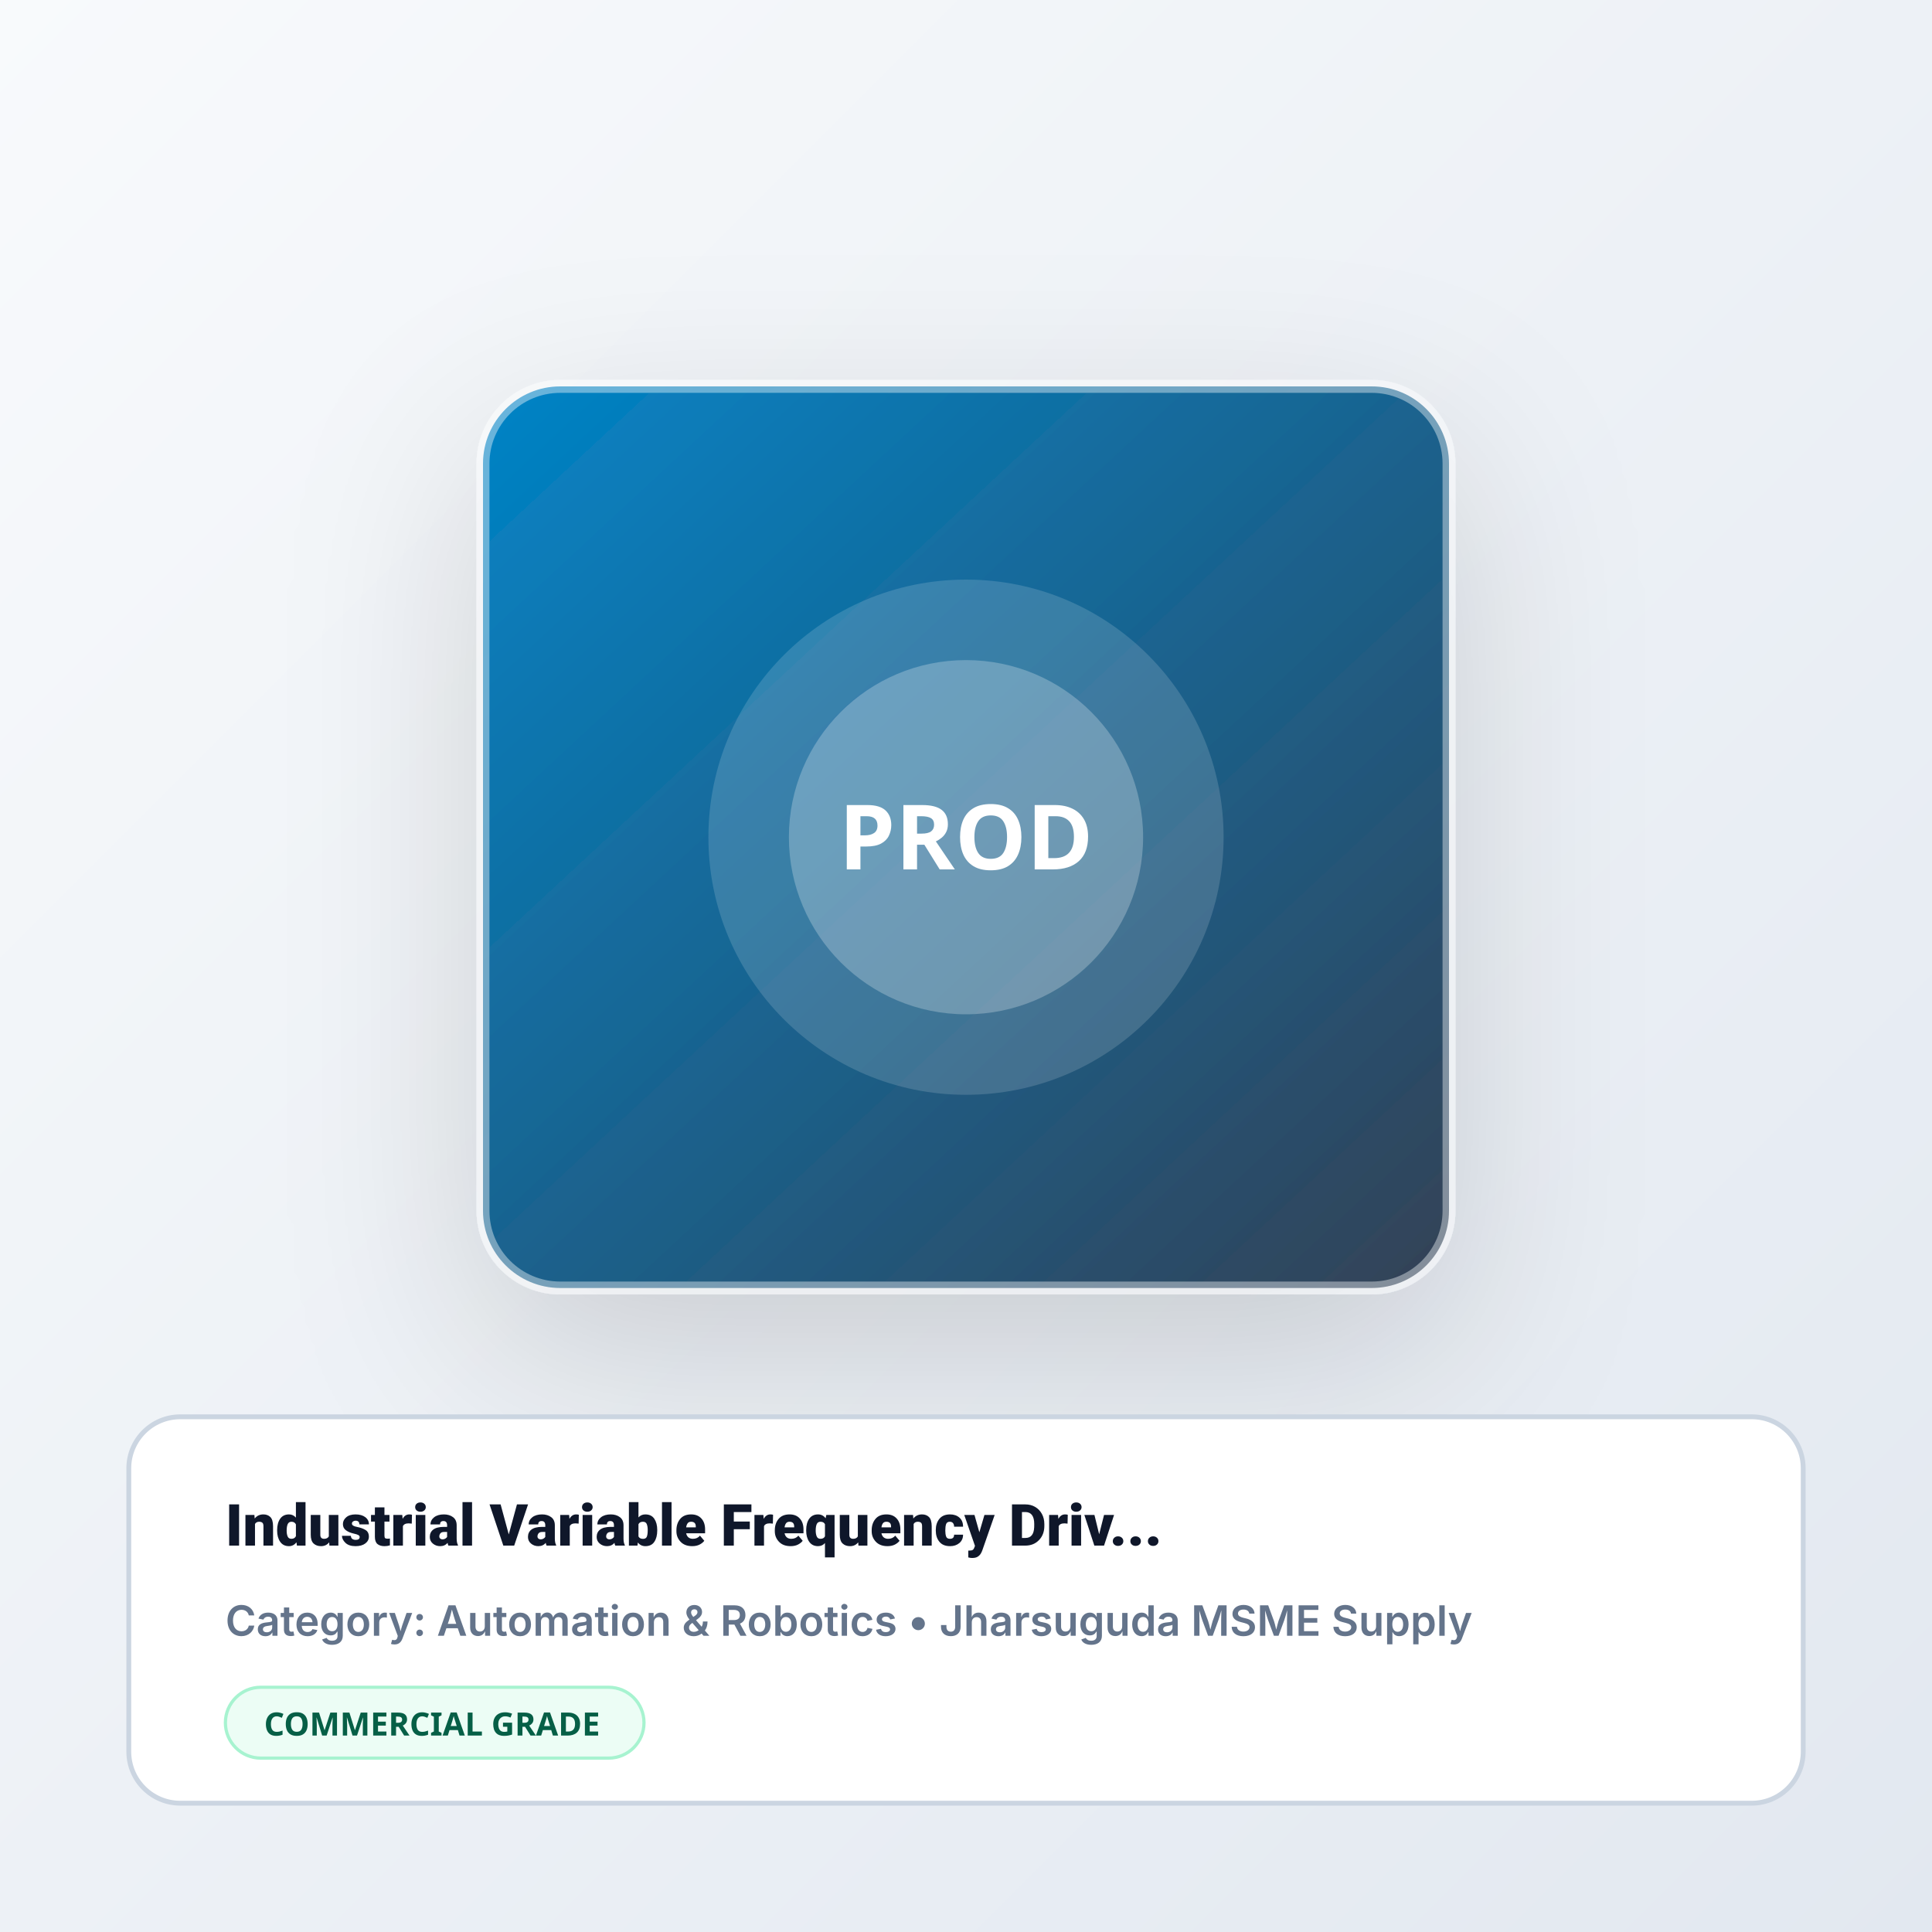
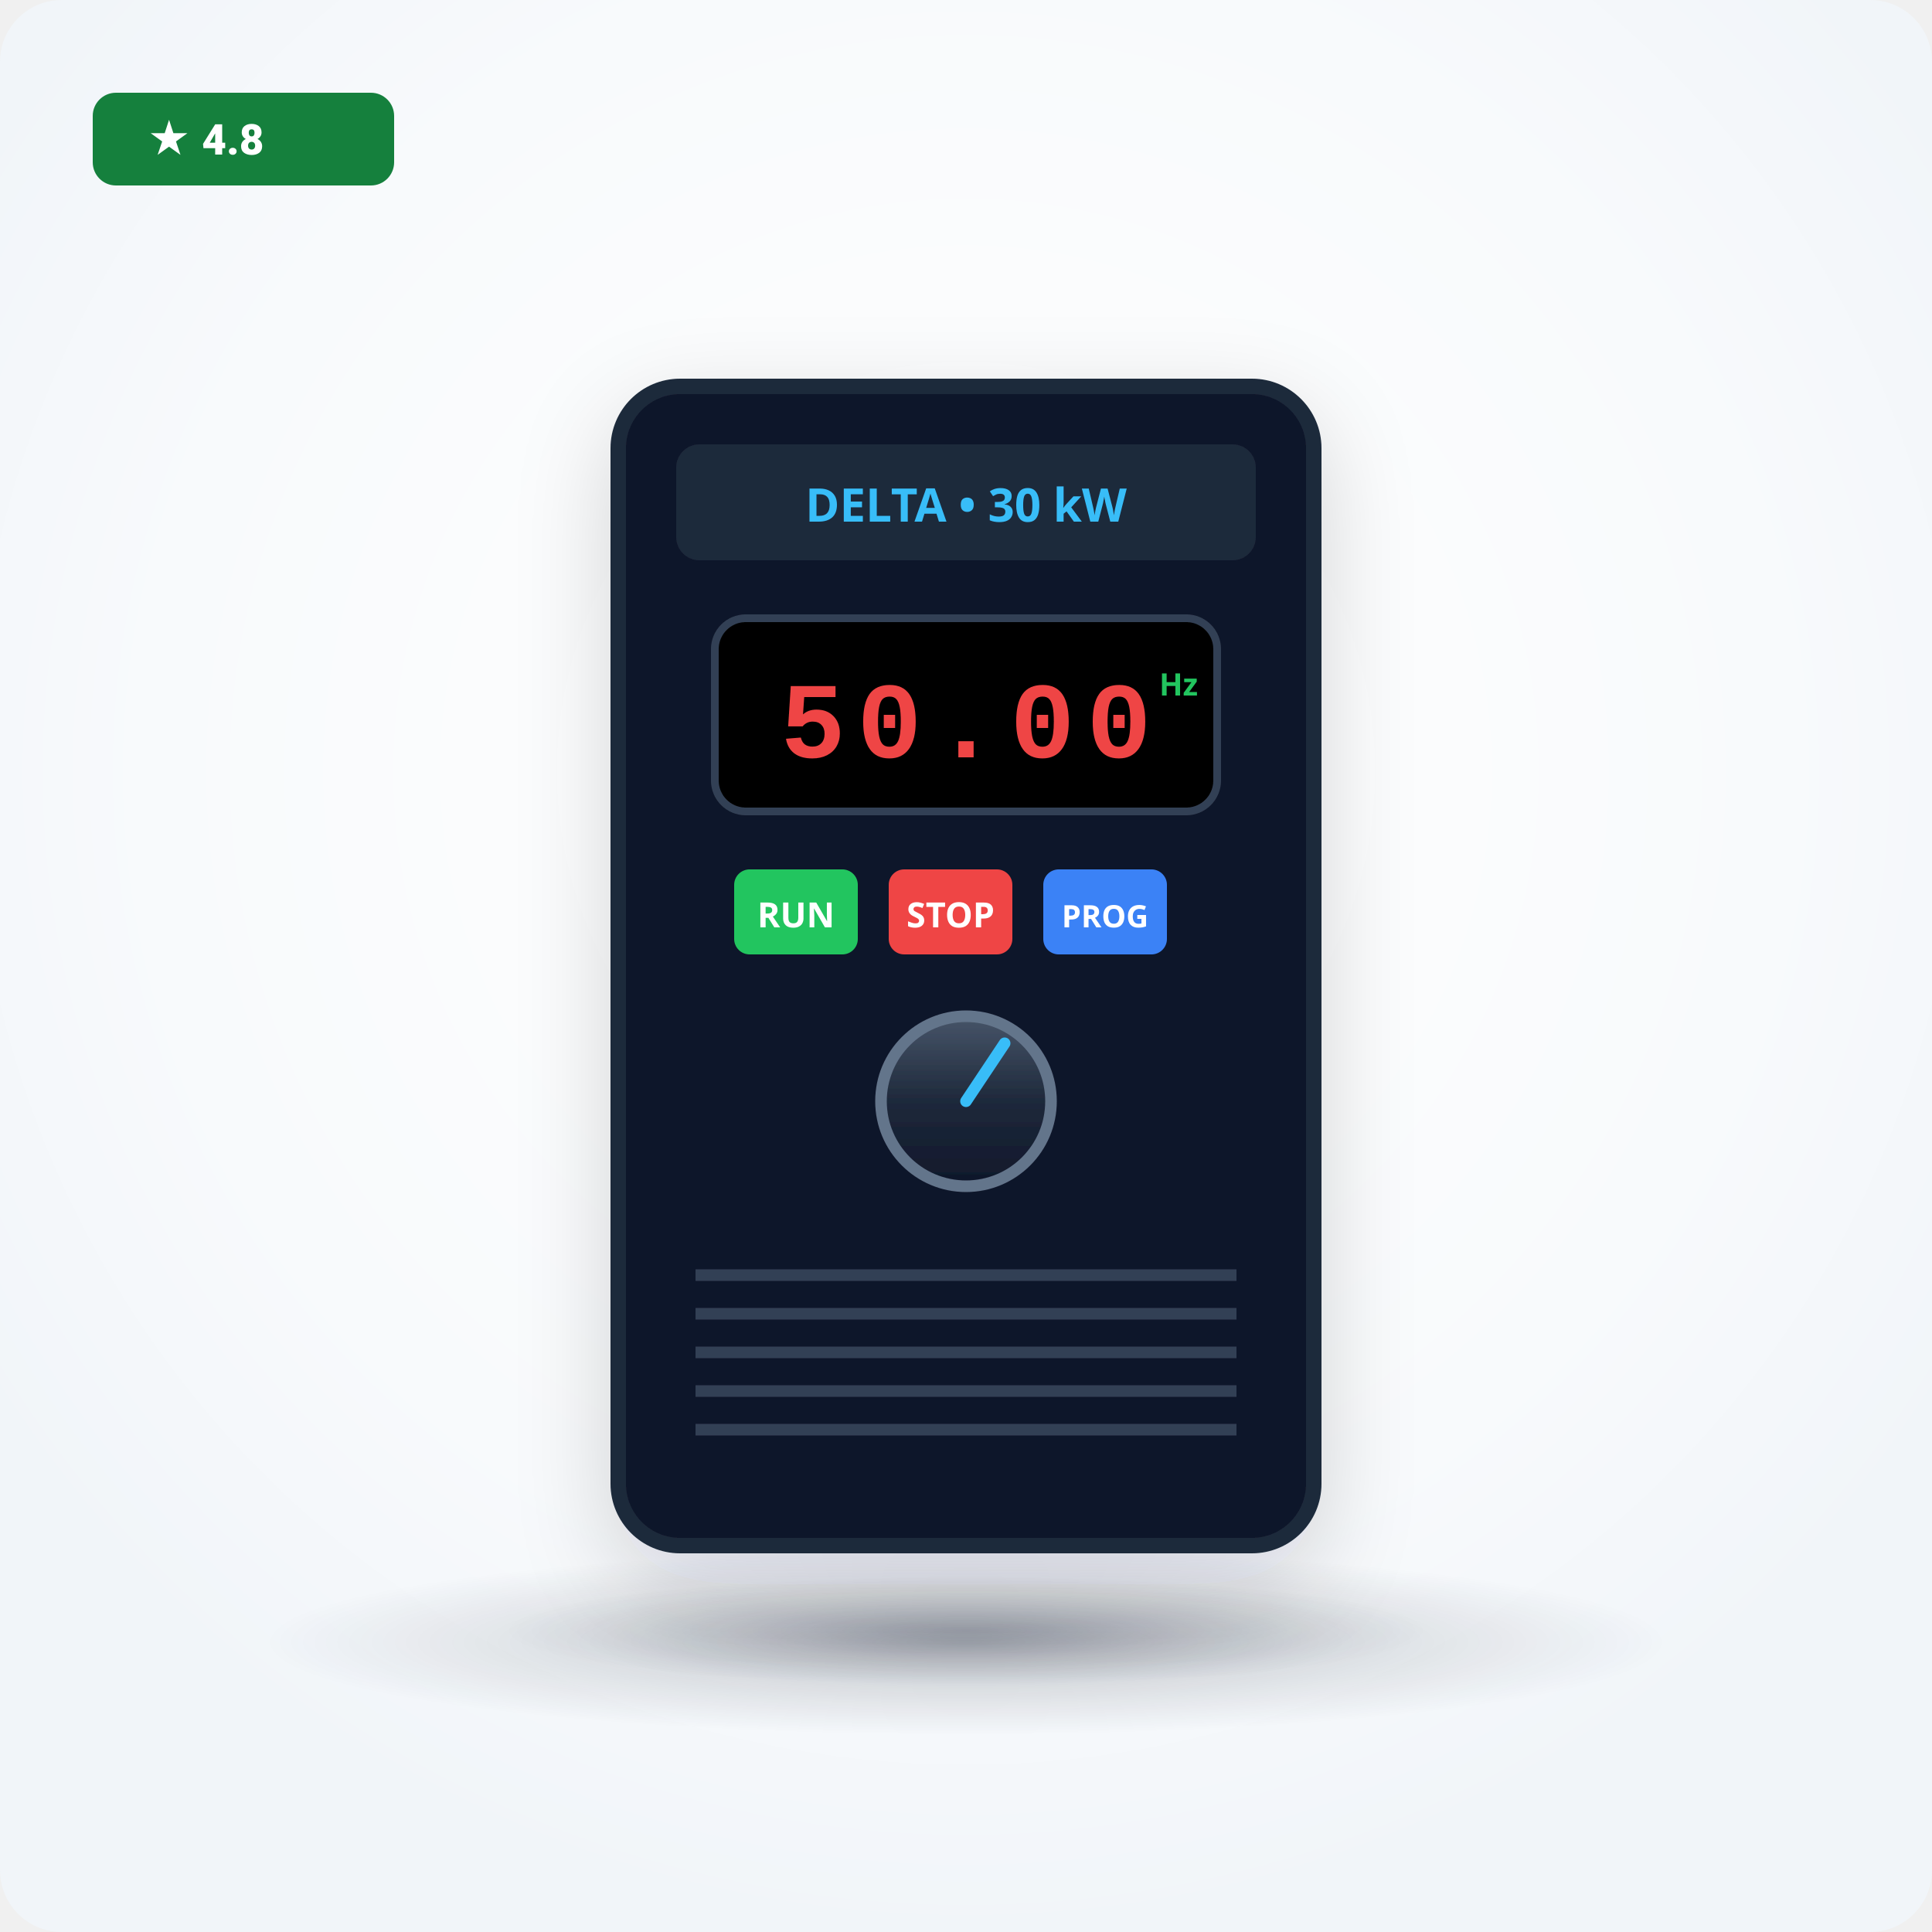
- <svg xmlns="http://www.w3.org/2000/svg" viewBox="0 0 600 600" width="600" height="600">
+ <svg xmlns="http://www.w3.org/2000/svg" viewBox="0 0 500 500" width="500" height="500">
  <defs>
-     <linearGradient id="pbg" x1="0%" y1="0%" x2="100%" y2="100%">
-       <stop offset="0%" stop-color="#f8fafc" />
-       <stop offset="100%" stop-color="#e2e8f0" />
+     <radialGradient id="studioBg" cx="50%" cy="40%" r="60%">
+       <stop offset="0%" stop-color="#ffffff" />
+       <stop offset="70%" stop-color="#f8fafc" />
+       <stop offset="100%" stop-color="#f1f5f9" />
+     </radialGradient>
+     <radialGradient id="contactShadow" cx="50%" cy="50%" r="50%">
+       <stop offset="0%" stop-color="rgba(15, 23, 42, 0.28)" />
+       <stop offset="50%" stop-color="rgba(15, 23, 42, 0.12)" />
+       <stop offset="100%" stop-color="rgba(15, 23, 42, 0)" />
+     </radialGradient>
+     <linearGradient id="chromeGrad" x1="0%" y1="0%" x2="100%" y2="100%">
+       <stop offset="0%" stop-color="#f1f5f9" />
+       <stop offset="25%" stop-color="#94a3b8" />
+       <stop offset="50%" stop-color="#ffffff" />
+       <stop offset="75%" stop-color="#64748b" />
+       <stop offset="100%" stop-color="#cbd5e1" />
    </linearGradient>
-     <linearGradient id="pgrad" x1="0%" y1="0%" x2="100%" y2="100%">
-       <stop offset="0%" stop-color="#0284c7" />
-       <stop offset="100%" stop-color="#334155" />
+     <linearGradient id="copperGrad" x1="0%" y1="0%" x2="100%" y2="100%">
+       <stop offset="0%" stop-color="#fdba74" />
+       <stop offset="35%" stop-color="#ea580c" />
+       <stop offset="70%" stop-color="#fed7aa" />
+       <stop offset="100%" stop-color="#c2410c" />
    </linearGradient>
+     <linearGradient id="darkMetal" x1="0%" y1="0%" x2="0%" y2="100%">
+       <stop offset="0%" stop-color="#475569" />
+       <stop offset="50%" stop-color="#1e293b" />
+       <stop offset="100%" stop-color="#0f172a" />
+     </linearGradient>
+     <linearGradient id="toolBlue" x1="0%" y1="0%" x2="100%" y2="100%">
+       <stop offset="0%" stop-color="#38bdf8" />
+       <stop offset="40%" stop-color="#0284c7" />
+       <stop offset="100%" stop-color="#0369a1" />
+     </linearGradient>
+     <linearGradient id="safetyOrange" x1="0%" y1="0%" x2="100%" y2="100%">
+       <stop offset="0%" stop-color="#fb923c" />
+       <stop offset="50%" stop-color="#ea580c" />
+       <stop offset="100%" stop-color="#c2410c" />
+     </linearGradient>
+     <linearGradient id="dangerRed" x1="0%" y1="0%" x2="100%" y2="100%">
+       <stop offset="0%" stop-color="#f87171" />
+       <stop offset="50%" stop-color="#dc2626" />
+       <stop offset="100%" stop-color="#991b1b" />
+     </linearGradient>
+     <linearGradient id="cautionYellow" x1="0%" y1="0%" x2="100%" y2="100%">
+       <stop offset="0%" stop-color="#fde047" />
+       <stop offset="40%" stop-color="#eab308" />
+       <stop offset="100%" stop-color="#ca8a04" />
+     </linearGradient>
+     <filter id="softGlow" x="-20%" y="-20%" width="140%" height="140%">
+       <feDropShadow dx="0" dy="8" stdDeviation="12" flood-color="#0f172a" flood-opacity="0.16" />
+     </filter>
  </defs>
-   <rect width="600" height="600" fill="url(#pbg)" />
-   <g transform="translate(150, 120)">
-     <rect width="300" height="280" rx="24" fill="url(#pgrad)" stroke="rgba(255,255,255,0.4)" stroke-width="4" filter="drop-shadow(0 20px 30px rgba(0,0,0,0.15))" />
-     <circle cx="150" cy="140" r="80" fill="rgba(255,255,255,0.15)" />
-     <circle cx="150" cy="140" r="55" fill="rgba(255,255,255,0.25)" />
-     <text x="150" y="150" font-family="sans-serif" font-size="28" font-weight="900" text-anchor="middle" fill="#ffffff">PROD</text>
+   <rect width="500" height="500" rx="16" fill="url(#studioBg)" />
+   <ellipse cx="250" cy="425" rx="180" ry="24" fill="url(#contactShadow)" />
+   <ellipse cx="250" cy="422" rx="120" ry="14" fill="url(#contactShadow)" opacity="0.8" />
+   <g filter="url(#softGlow)">
+     <g transform="translate(120, 60)">
+       <rect x="40" y="40" width="180" height="300" rx="16" fill="#0f172a" stroke="#1e293b" stroke-width="4" />
+       <rect x="55" y="55" width="150" height="30" rx="6" fill="#1e293b" />
+       <text x="130" y="75" font-family="sans-serif" font-size="12" font-weight="900" fill="#38bdf8" text-anchor="middle">DELTA • 30 kW</text>
+       <rect x="65" y="100" width="130" height="50" rx="8" fill="#000000" stroke="#334155" stroke-width="2" />
+       <text x="130" y="136" font-family="'Courier New', monospace" font-size="28" font-weight="900" fill="#ef4444" text-anchor="middle" letter-spacing="3">50.00</text>
+       <text x="180" y="120" font-family="sans-serif" font-size="8" font-weight="800" fill="#22c55e">Hz</text>
+       <rect x="70" y="165" width="32" height="22" rx="4" fill="#22c55e" />
+       <text x="86" y="180" font-family="sans-serif" font-size="9" font-weight="900" fill="#ffffff" text-anchor="middle">RUN</text>
+       <rect x="110" y="165" width="32" height="22" rx="4" fill="#ef4444" />
+       <text x="126" y="180" font-family="sans-serif" font-size="9" font-weight="900" fill="#ffffff" text-anchor="middle">STOP</text>
+       <rect x="150" y="165" width="32" height="22" rx="4" fill="#3b82f6" />
+       <text x="166" y="180" font-family="sans-serif" font-size="8" font-weight="900" fill="#ffffff" text-anchor="middle">PROG</text>
+       <circle cx="130" cy="225" r="22" fill="url(#darkMetal)" stroke="#64748b" stroke-width="3" />
+       <line x1="130" y1="225" x2="140" y2="210" stroke="#38bdf8" stroke-width="3" stroke-linecap="round" />
+       <g stroke="#334155" stroke-width="3">
+         <line x1="60" y1="270" x2="200" y2="270" />
+         <line x1="60" y1="280" x2="200" y2="280" />
+         <line x1="60" y1="290" x2="200" y2="290" />
+         <line x1="60" y1="300" x2="200" y2="300" />
+         <line x1="60" y1="310" x2="200" y2="310" />
+       </g>
+     </g>
  </g>
-   <rect x="40" y="440" width="520" height="120" rx="16" fill="#ffffff" stroke="#cbd5e1" stroke-width="1.5" />
-   <text x="70" y="480" font-family="-apple-system, BlinkMacSystemFont, 'Segoe UI', Roboto, sans-serif" font-size="18" font-weight="900" fill="#0f172a">
-     Industrial Variable Frequency Driv...
-   </text>
-   <text x="70" y="508" font-family="-apple-system, BlinkMacSystemFont, sans-serif" font-size="13" font-weight="600" fill="#64748b">
-     Category: Automation &amp; Robotics • Jharsuguda MSME Supply
-   </text>
-   <g transform="translate(70, 524)">
-     <rect width="130" height="22" rx="11" fill="#ecfdf5" stroke="#a7f3d0" />
-     <text x="12" y="15" font-family="sans-serif" font-size="10" font-weight="800" fill="#065f46">COMMERCIAL GRADE</text>
+   <g transform="translate(24, 24)">
+     <rect width="78" height="24" rx="6" fill="#15803d" />
+     <text x="14" y="16" font-family="-apple-system, BlinkMacSystemFont, 'Segoe UI', Roboto, sans-serif" font-size="11" font-weight="800" fill="#ffffff">★ 4.8</text>
  </g>
</svg>
